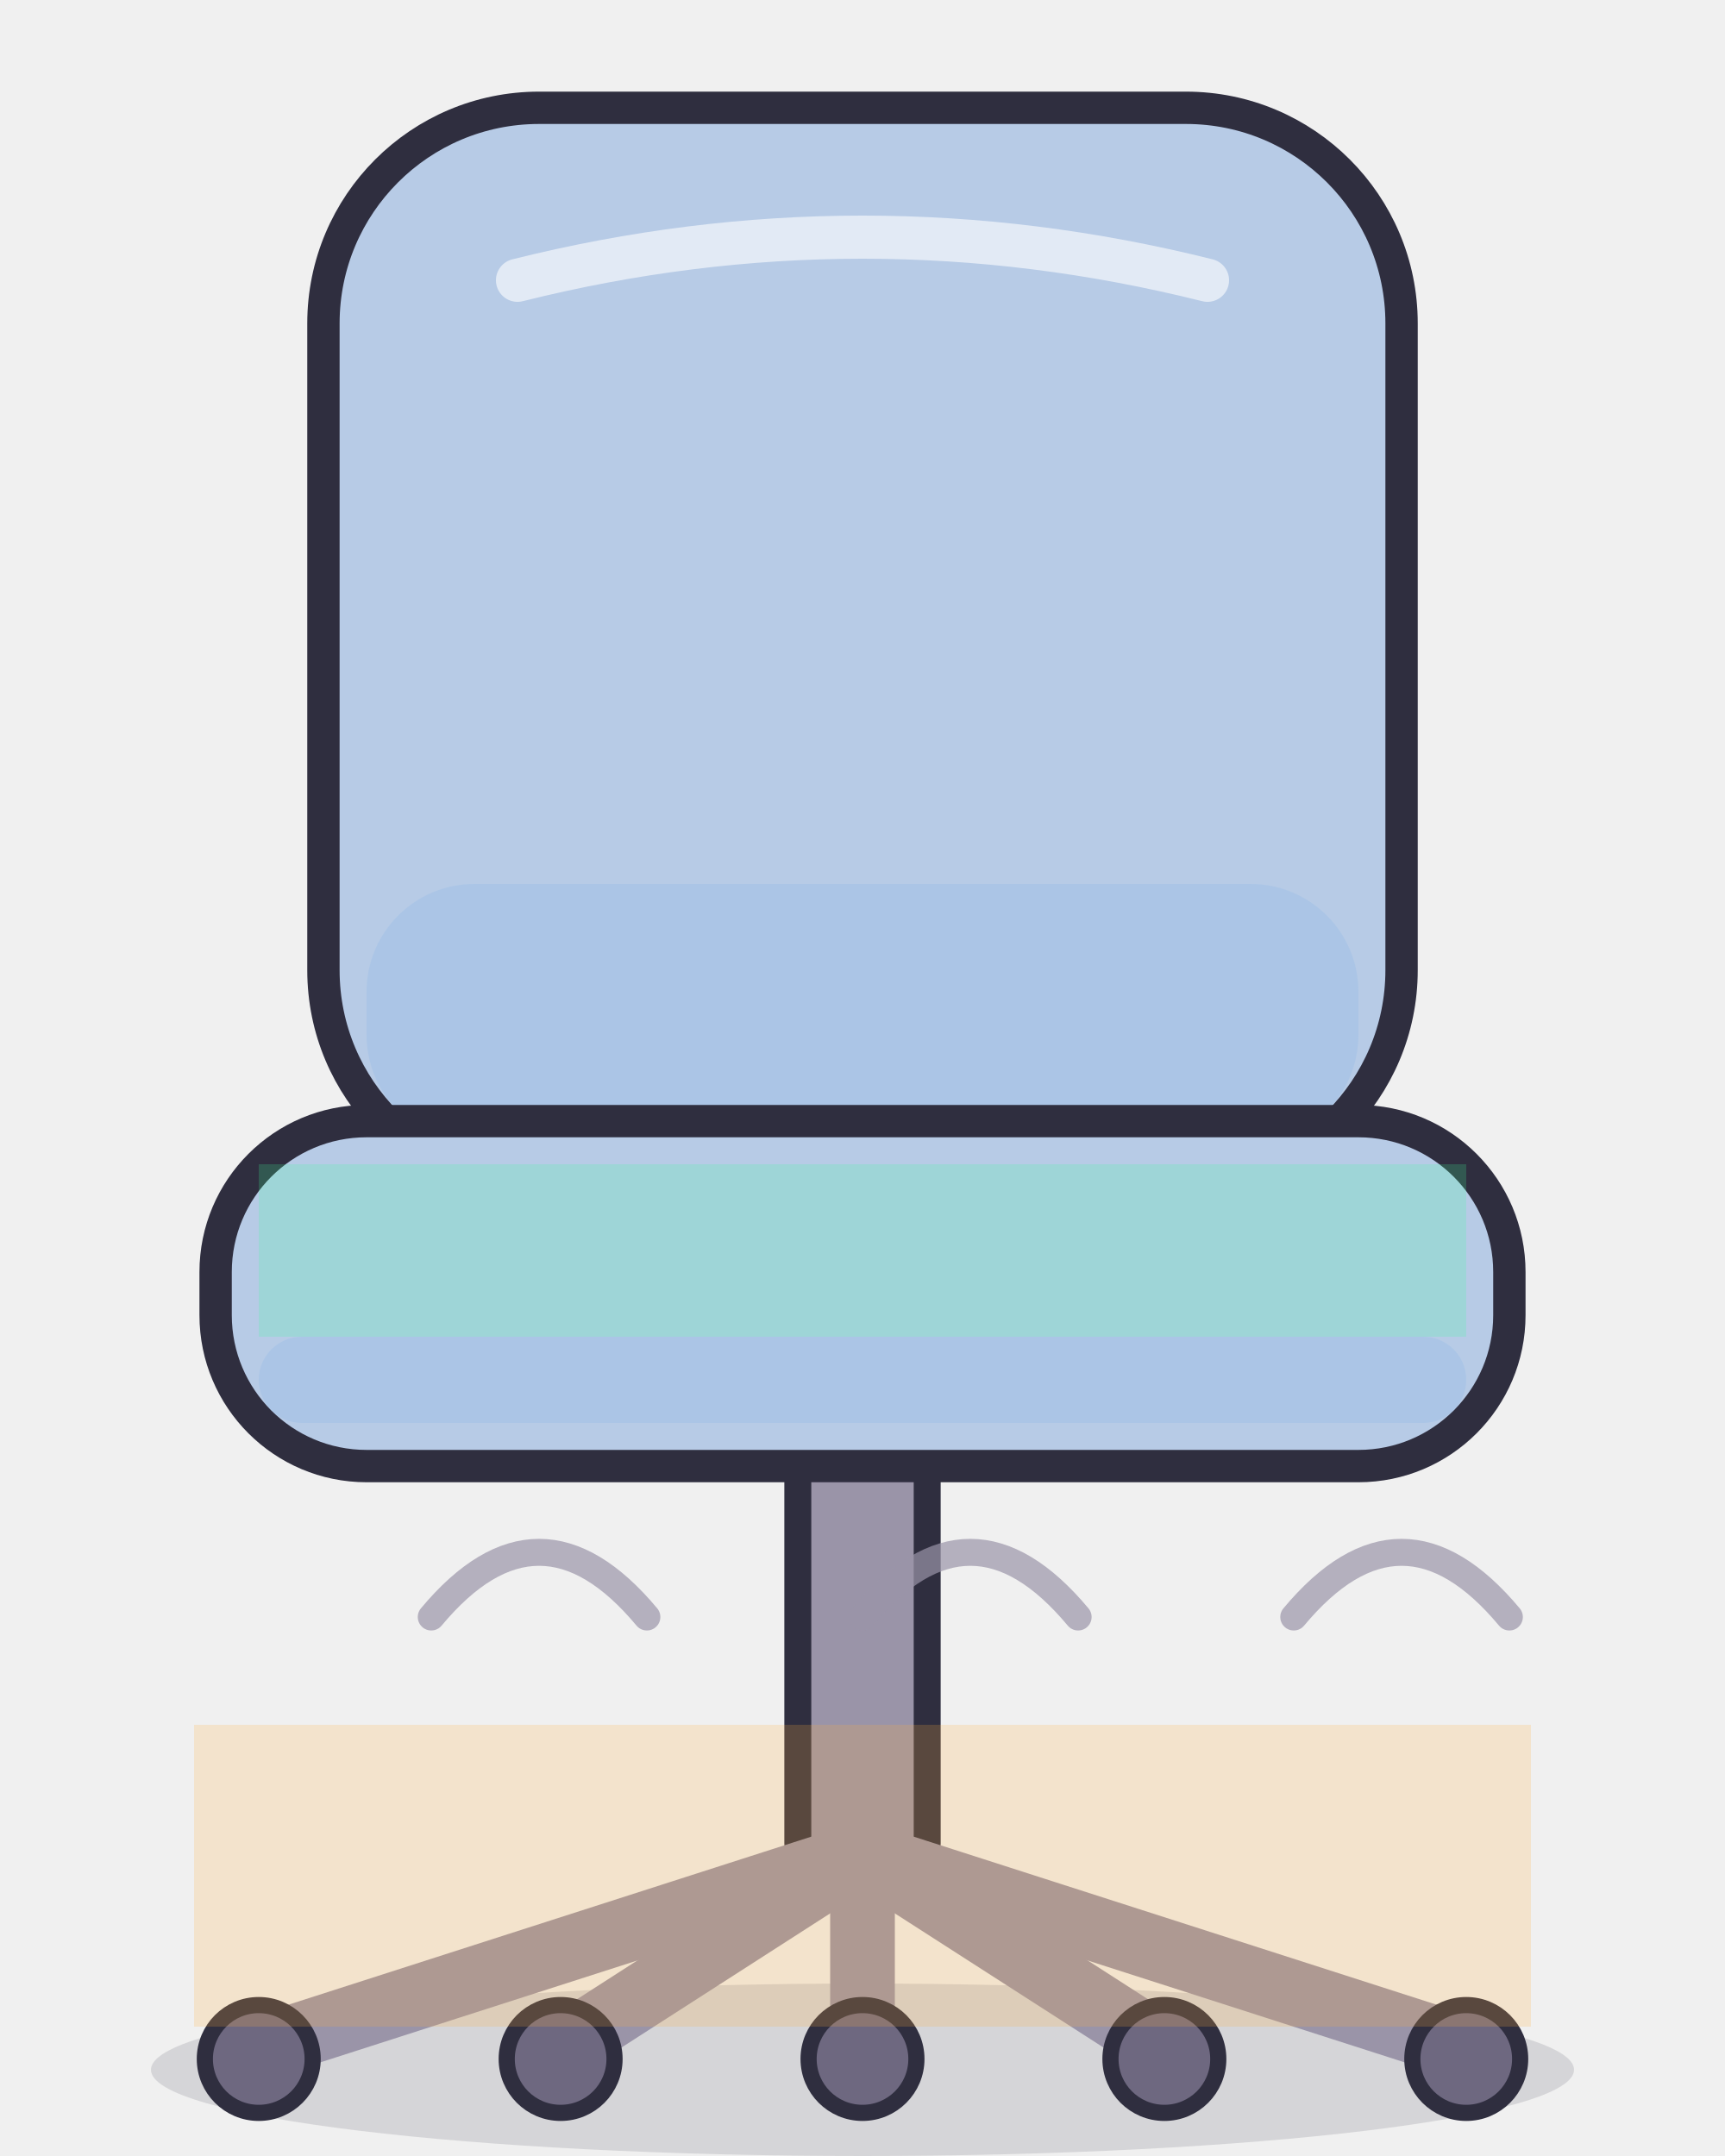
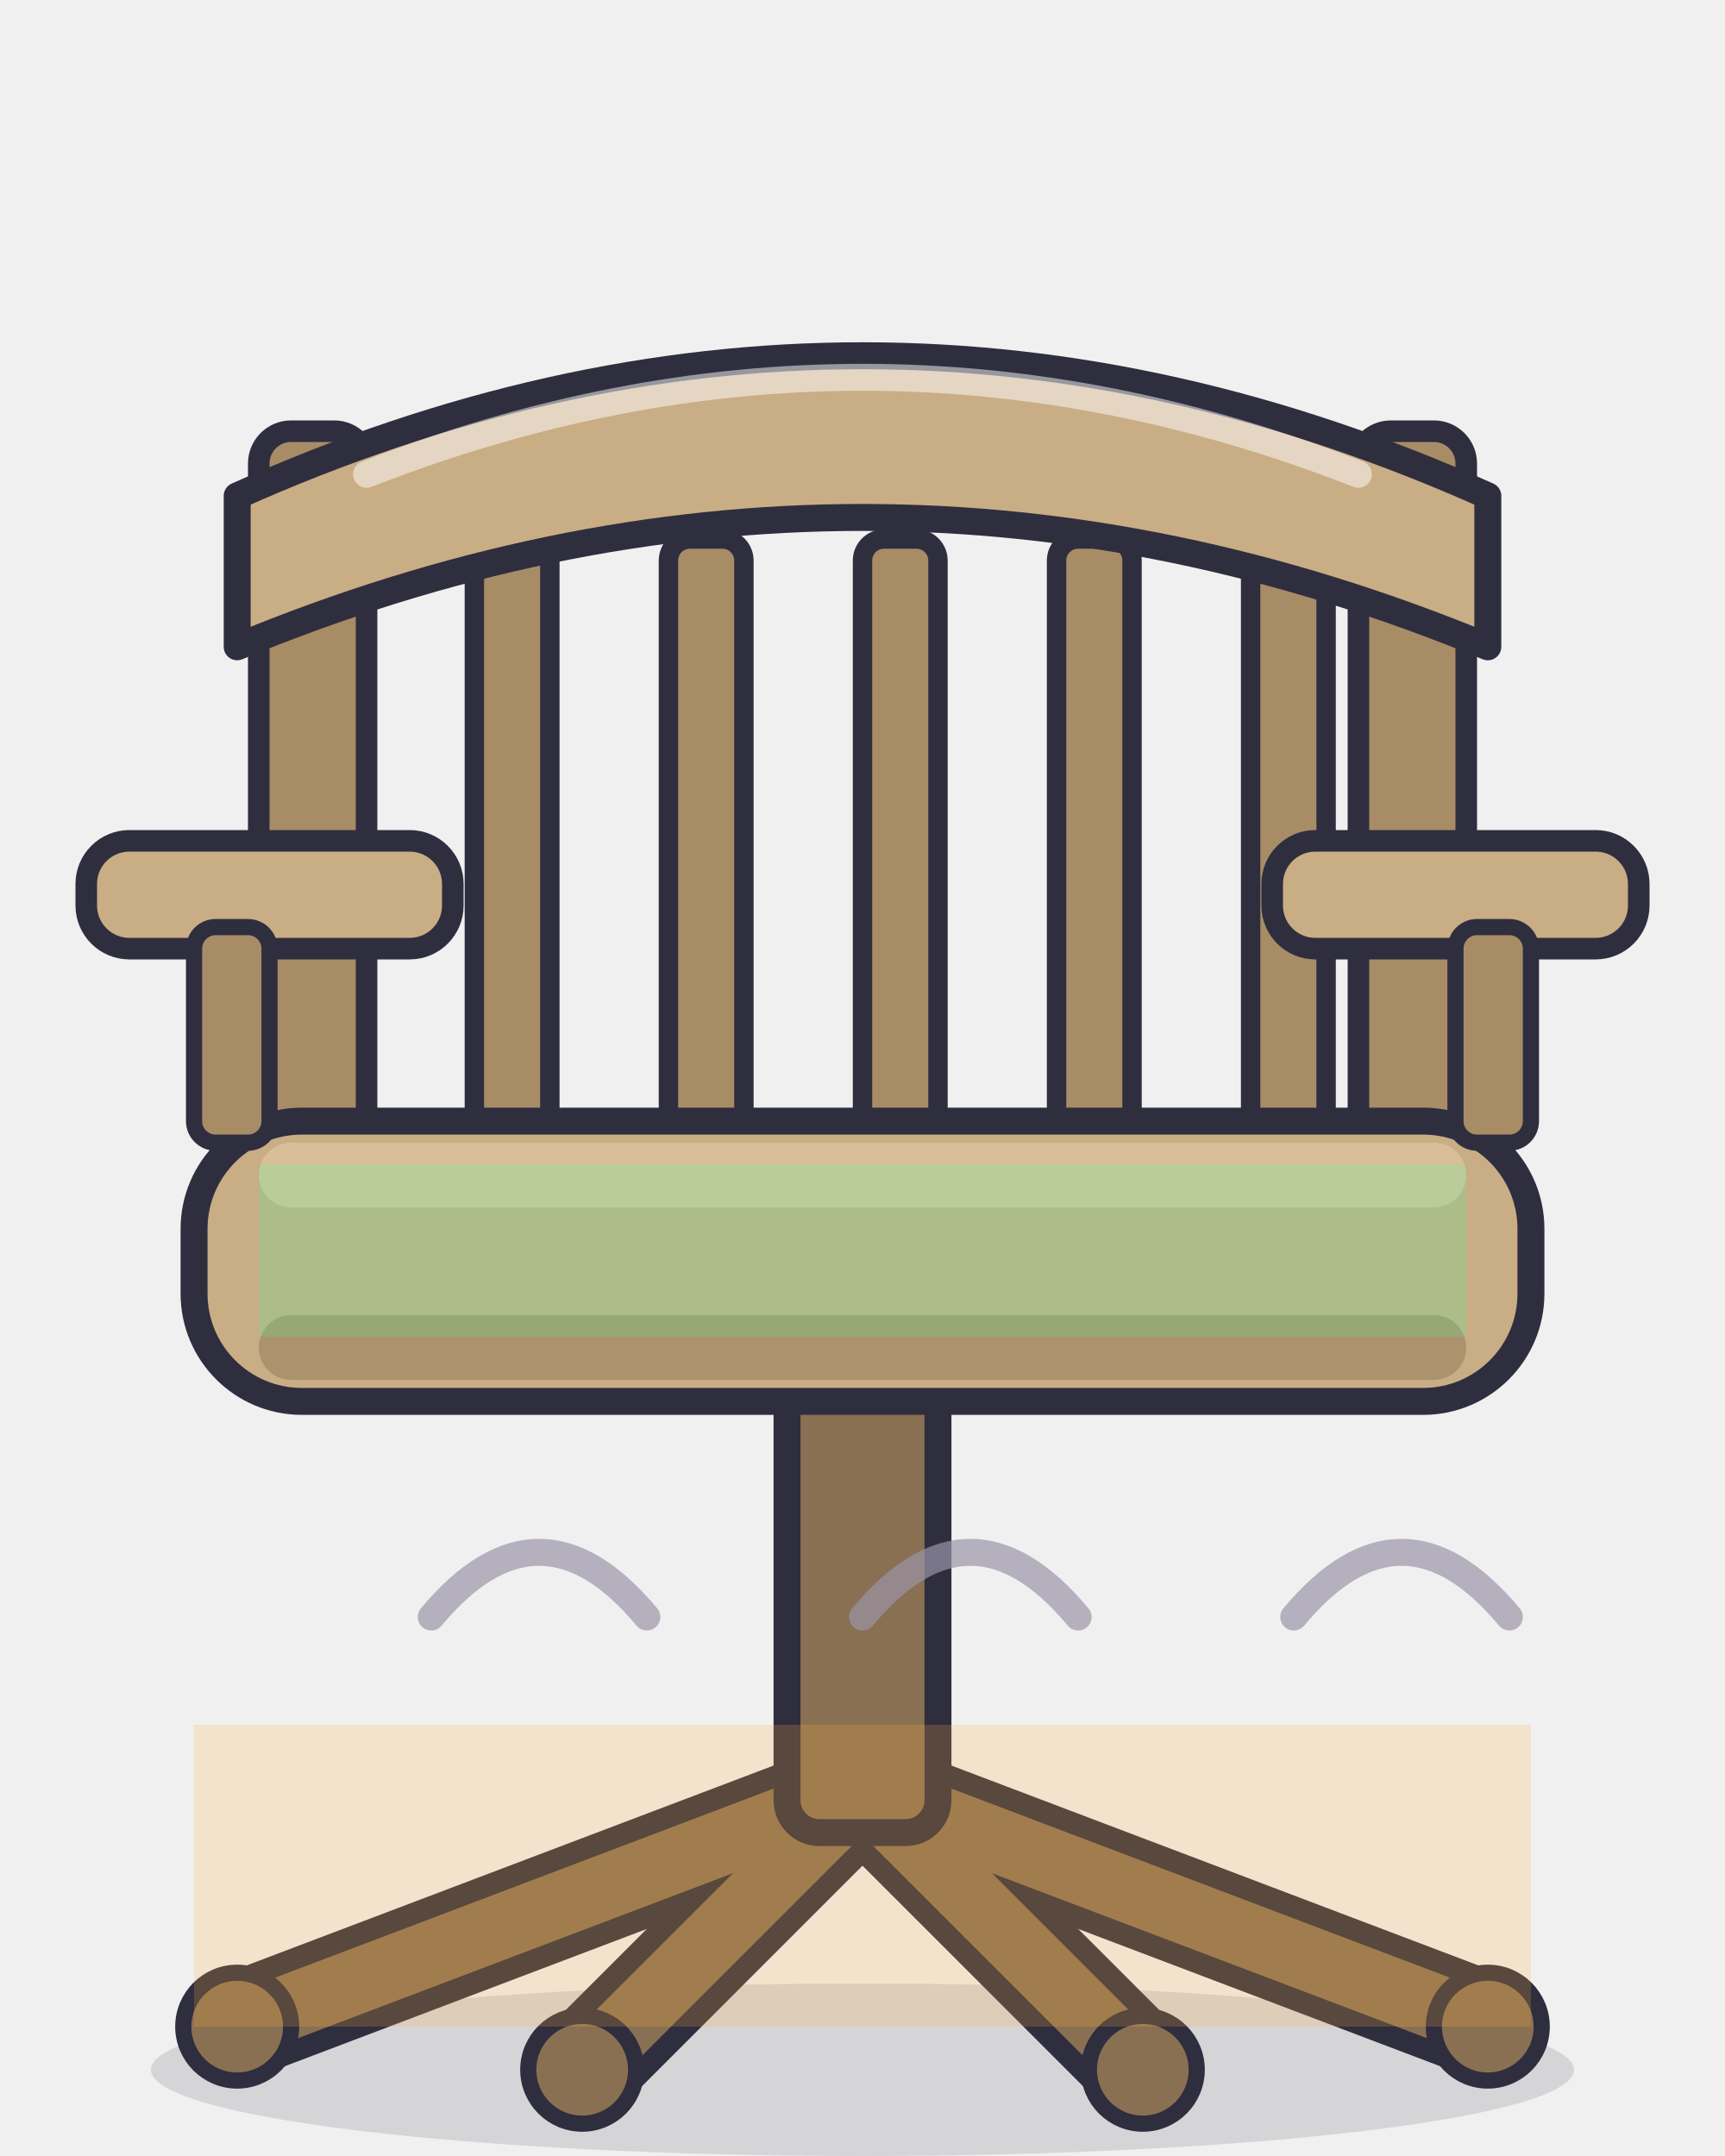
<svg xmlns="http://www.w3.org/2000/svg" viewBox="0 0 160 200" width="160" height="200">
  <g id="stín">
    <ellipse cx="80" cy="192" rx="66" ry="8" fill="#2F2E3F" stroke="none" opacity="0.14" />
  </g>
  <g id="podstavec">
-     <rect x="74" y="134" width="12" height="40" rx="3" fill="#9A94A8" stroke="#2F2E3F" stroke-width="2.5" stroke-linejoin="round" stroke-linecap="round" />
-     <path d="M 80 172 L 24 190" fill="none" stroke="#9A94A8" stroke-width="6" stroke-linejoin="round" stroke-linecap="round" />
-     <path d="M 80 172 L 52 190" fill="none" stroke="#9A94A8" stroke-width="6" stroke-linejoin="round" stroke-linecap="round" />
-     <path d="M 80 172 L 80 190" fill="none" stroke="#9A94A8" stroke-width="6" stroke-linejoin="round" stroke-linecap="round" />
-     <path d="M 80 172 L 108 190" fill="none" stroke="#9A94A8" stroke-width="6" stroke-linejoin="round" stroke-linecap="round" />
-     <path d="M 80 172 L 136 190" fill="none" stroke="#9A94A8" stroke-width="6" stroke-linejoin="round" stroke-linecap="round" />
-     <circle cx="24" cy="191" r="5" fill="#6E6880" stroke="#2F2E3F" stroke-width="1.5" stroke-linejoin="round" stroke-linecap="round" />
-     <circle cx="52" cy="191" r="5" fill="#6E6880" stroke="#2F2E3F" stroke-width="1.5" stroke-linejoin="round" stroke-linecap="round" />
-     <circle cx="80" cy="191" r="5" fill="#6E6880" stroke="#2F2E3F" stroke-width="1.5" stroke-linejoin="round" stroke-linecap="round" />
-     <circle cx="108" cy="191" r="5" fill="#6E6880" stroke="#2F2E3F" stroke-width="1.5" stroke-linejoin="round" stroke-linecap="round" />
-     <circle cx="136" cy="191" r="5" fill="#6E6880" stroke="#2F2E3F" stroke-width="1.5" stroke-linejoin="round" stroke-linecap="round" />
+     <path d="M 80 166 L 22 188" fill="none" stroke="#2F2E3F" stroke-width="10" stroke-linejoin="round" stroke-linecap="round" />
+     <path d="M 80 166 L 54 192" fill="none" stroke="#2F2E3F" stroke-width="10" stroke-linejoin="round" stroke-linecap="round" />
+     <path d="M 80 166 L 106 192" fill="none" stroke="#2F2E3F" stroke-width="10" stroke-linejoin="round" stroke-linecap="round" />
+     <path d="M 80 166 L 138 188" fill="none" stroke="#2F2E3F" stroke-width="10" stroke-linejoin="round" stroke-linecap="round" />
+     <path d="M 80 166 L 22 188" fill="none" stroke="#8A7052" stroke-width="6" stroke-linejoin="round" stroke-linecap="round" />
+     <path d="M 80 166 L 54 192" fill="none" stroke="#8A7052" stroke-width="6" stroke-linejoin="round" stroke-linecap="round" />
+     <path d="M 80 166 L 106 192" fill="none" stroke="#8A7052" stroke-width="6" stroke-linejoin="round" stroke-linecap="round" />
+     <path d="M 80 166 L 138 188" fill="none" stroke="#8A7052" stroke-width="6" stroke-linejoin="round" stroke-linecap="round" />
+     <rect x="73" y="128" width="14" height="42" rx="3" fill="#8A7052" stroke="#2F2E3F" stroke-width="2.5" stroke-linejoin="round" stroke-linecap="round" />
+     <circle cx="22" cy="188" r="5" fill="#8A7052" stroke="#2F2E3F" stroke-width="1.5" stroke-linejoin="round" stroke-linecap="round" />
+     <circle cx="54" cy="192" r="5" fill="#8A7052" stroke="#2F2E3F" stroke-width="1.5" stroke-linejoin="round" stroke-linecap="round" />
+     <circle cx="106" cy="192" r="5" fill="#8A7052" stroke="#2F2E3F" stroke-width="1.5" stroke-linejoin="round" stroke-linecap="round" />
+     <circle cx="138" cy="188" r="5" fill="#8A7052" stroke="#2F2E3F" stroke-width="1.5" stroke-linejoin="round" stroke-linecap="round" />
  </g>
  <g id="opěradlo">
-     <rect x="30" y="10" width="100" height="100" rx="20" fill="#B7CBE6" stroke="#2F2E3F" stroke-width="3" stroke-linejoin="round" stroke-linecap="round" />
-     <rect x="34" y="82" width="92" height="24" rx="10" fill="#9FC0E6" stroke="none" opacity="0.5" />
-     <path d="M 48 26 Q 80 18 112 26" fill="none" stroke="#FFFFFF" stroke-width="4" stroke-linejoin="round" stroke-linecap="round" opacity="0.6" />
+     <rect x="24" y="40" width="10" height="68" rx="3" fill="#A88C66" stroke="#2F2E3F" stroke-width="2" stroke-linejoin="round" stroke-linecap="round" />
+     <rect x="126" y="40" width="10" height="68" rx="3" fill="#A88C66" stroke="#2F2E3F" stroke-width="2" stroke-linejoin="round" stroke-linecap="round" />
+     <rect x="44" y="50" width="7" height="56" rx="2" fill="#A88C66" stroke="#2F2E3F" stroke-width="1.8" stroke-linejoin="round" stroke-linecap="round" />
+     <rect x="62" y="50" width="7" height="56" rx="2" fill="#A88C66" stroke="#2F2E3F" stroke-width="1.8" stroke-linejoin="round" stroke-linecap="round" />
+     <rect x="80" y="50" width="7" height="56" rx="2" fill="#A88C66" stroke="#2F2E3F" stroke-width="1.8" stroke-linejoin="round" stroke-linecap="round" />
+     <rect x="98" y="50" width="7" height="56" rx="2" fill="#A88C66" stroke="#2F2E3F" stroke-width="1.8" stroke-linejoin="round" stroke-linecap="round" />
+     <rect x="116" y="50" width="7" height="56" rx="2" fill="#A88C66" stroke="#2F2E3F" stroke-width="1.8" stroke-linejoin="round" stroke-linecap="round" />
+     <path d="M 22 46 Q 80 20 138 46 L 138 60 Q 80 36 22 60 Z" fill="#C9AD84" stroke="#2F2E3F" stroke-width="2.5" stroke-linejoin="round" stroke-linecap="round" />
+     <path d="M 34 44 Q 80 26 126 44" fill="none" stroke="#FFFFFF" stroke-width="2.5" stroke-linejoin="round" stroke-linecap="round" opacity="0.5" />
  </g>
  <g id="sedák">
-     <rect x="20" y="104" width="120" height="32" rx="14" fill="#B7CBE6" stroke="#2F2E3F" stroke-width="3" stroke-linejoin="round" stroke-linecap="round" />
-     <rect x="24" y="124" width="112" height="8" rx="4" fill="#9FC0E6" stroke="none" opacity="0.5" />
+     <rect x="18" y="104" width="124" height="26" rx="10" fill="#C9AD84" stroke="#2F2E3F" stroke-width="2.5" stroke-linejoin="round" stroke-linecap="round" />
+     <rect x="24" y="106" width="112" height="6" rx="3" fill="#D8BF9A" stroke="none" />
+     <rect x="24" y="122" width="112" height="6" rx="3" fill="#8A7052" stroke="none" opacity="0.45" />
+   </g>
+   <g id="područky">
+     <rect x="8" y="78" width="34" height="10" rx="4" fill="#C9AD84" stroke="#2F2E3F" stroke-width="2" stroke-linejoin="round" stroke-linecap="round" />
+     <rect x="118" y="78" width="34" height="10" rx="4" fill="#C9AD84" stroke="#2F2E3F" stroke-width="2" stroke-linejoin="round" stroke-linecap="round" />
+     <rect x="18" y="86" width="7" height="20" rx="2" fill="#A88C66" stroke="#2F2E3F" stroke-width="1.5" stroke-linejoin="round" stroke-linecap="round" />
+     <rect x="135" y="86" width="7" height="20" rx="2" fill="#A88C66" stroke="#2F2E3F" stroke-width="1.5" stroke-linejoin="round" stroke-linecap="round" />
  </g>
  <g id="stav: roztočené" data-state="hidden">
    <path d="M 40 150 q 10 -12 20 0" fill="none" stroke="#9A94A8" stroke-width="2.5" stroke-linejoin="round" stroke-linecap="round" opacity="0.7" />
    <path d="M 80 150 q 10 -12 20 0" fill="none" stroke="#9A94A8" stroke-width="2.5" stroke-linejoin="round" stroke-linecap="round" opacity="0.7" />
    <path d="M 120 150 q 10 -12 20 0" fill="none" stroke="#9A94A8" stroke-width="2.5" stroke-linejoin="round" stroke-linecap="round" opacity="0.7" />
  </g>
  <rect id="@pata" x="18" y="160" width="124" height="28" fill="#FFB13D" opacity="0.2" />
  <rect id="@plošina" x="24" y="108" width="112" height="16" fill="#3DFF9A" opacity="0.2" />
</svg>
